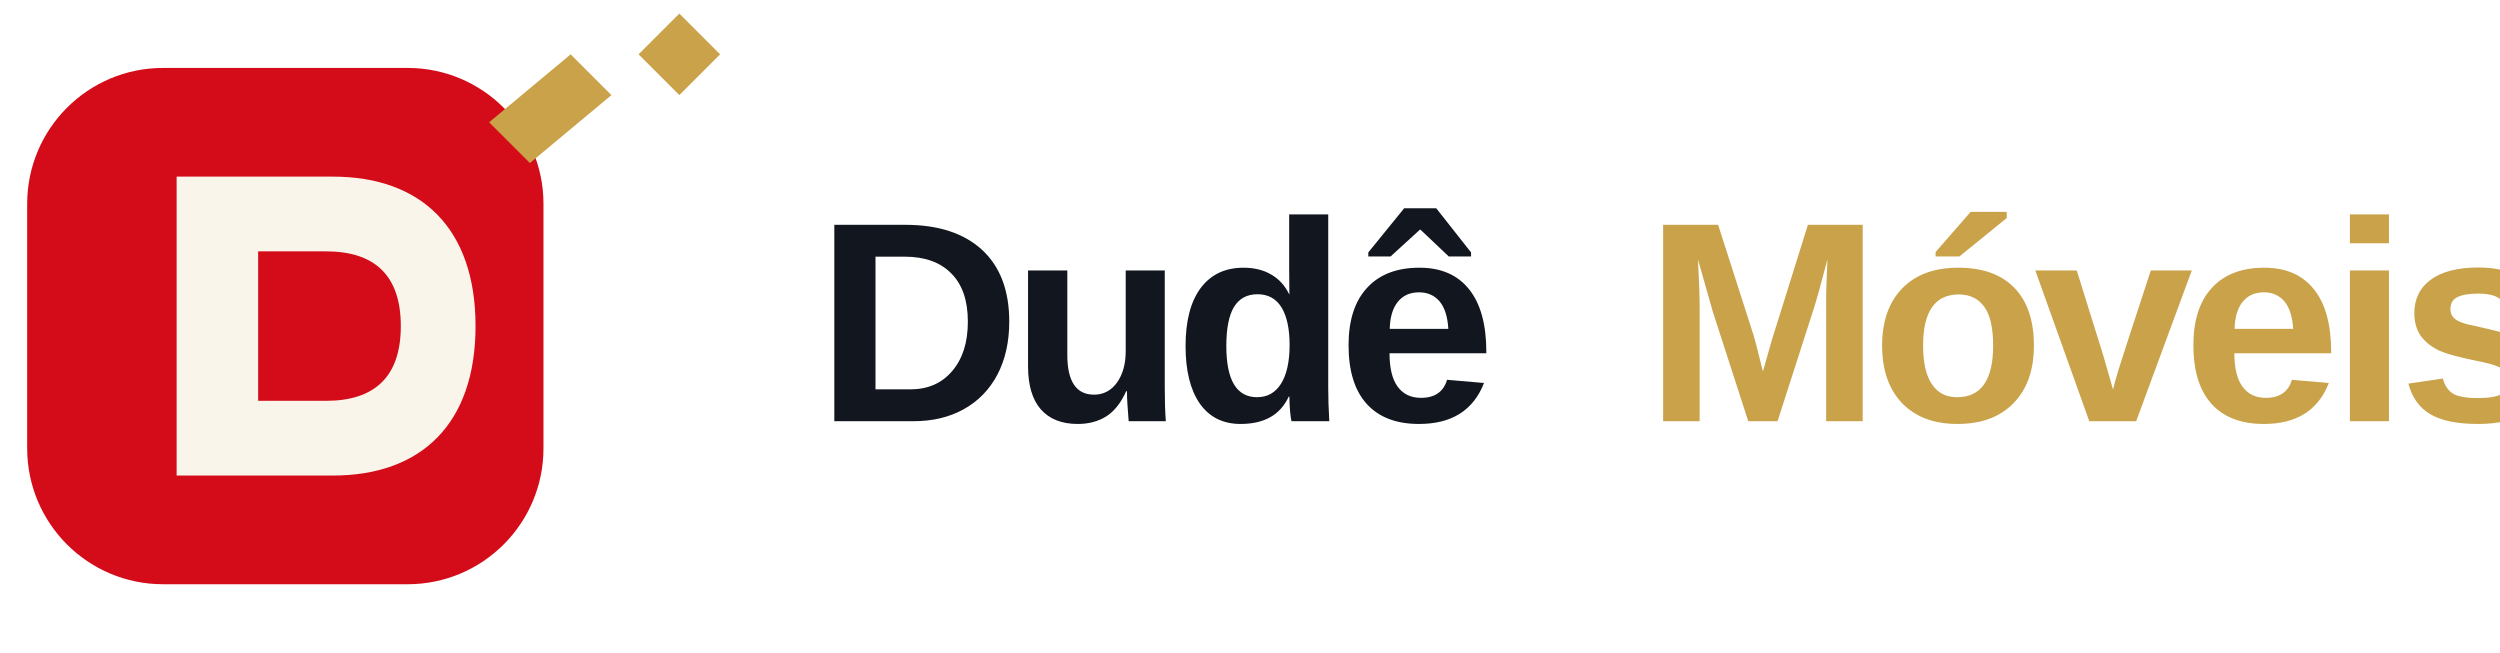
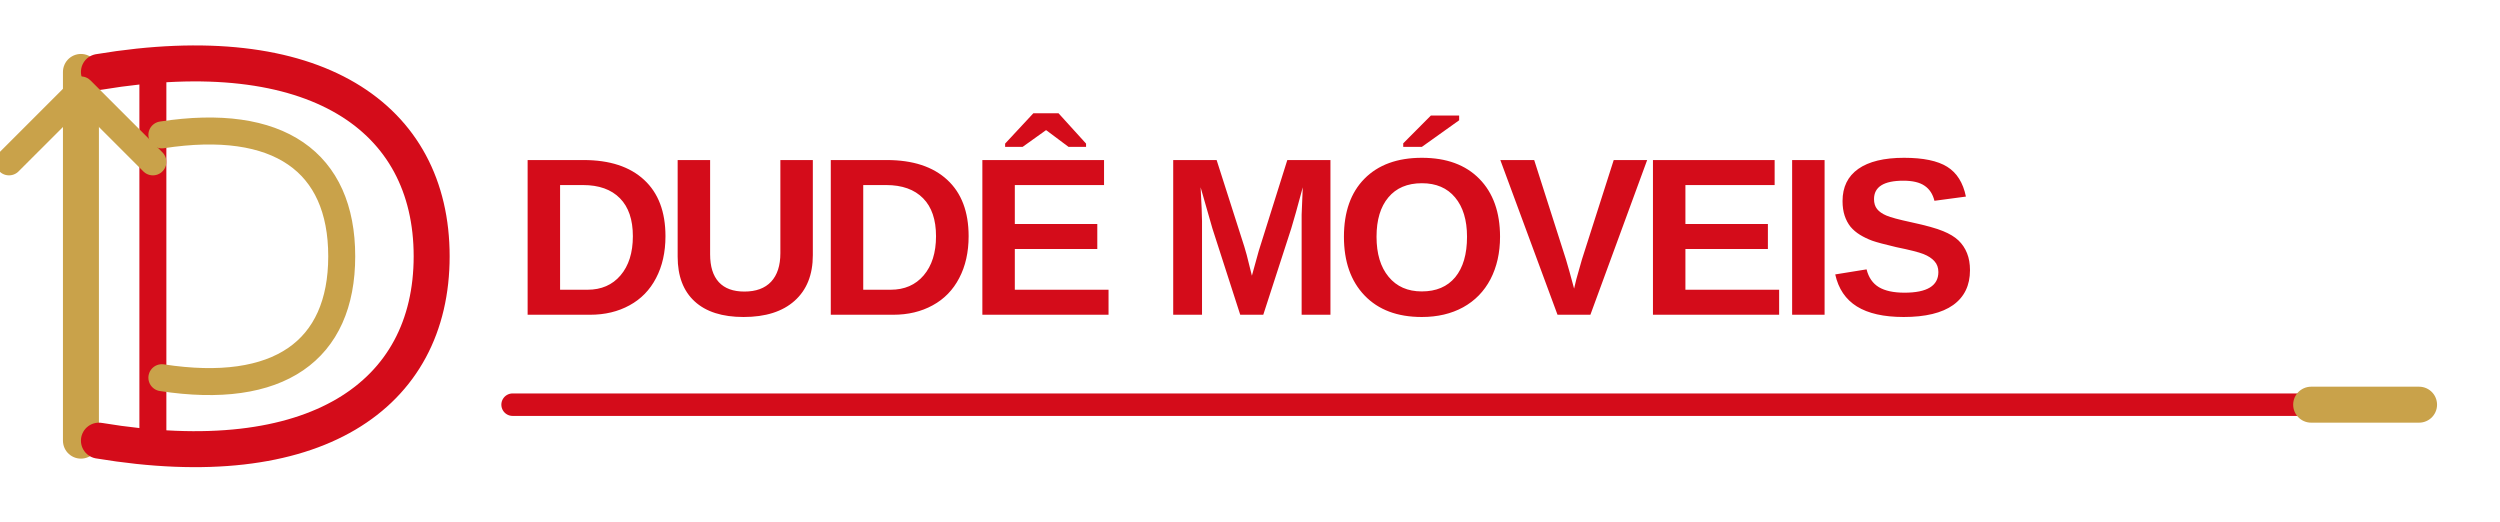
- <svg xmlns="http://www.w3.org/2000/svg" width="184" height="48" viewBox="0 0 184 48" fill="none">
-   <rect x="2" y="5" width="38" height="38" rx="10" fill="#D40C1A" />
-   <path d="M13 13V35H24.5C31 35 35 31.2 35 24C35 16.8 31 13 24.5 13H13ZM19 18.5H24C27.5 18.5 29.5 20.2 29.5 24C29.5 27.8 27.5 29.5 24 29.5H19V18.5Z" fill="#FAF5EA" />
-   <path d="M36 9L42 4L45 7L39 12L36 9Z" fill="#C9A24A" />
-   <path d="M47 4L50 1L53 4L50 7L47 4Z" fill="#C9A24A" />
-   <text x="60" y="31" fill="#11161F" font-family="Arial, Helvetica, sans-serif" font-size="21" font-weight="700" letter-spacing="-0.8">Dudê</text>
-   <text x="121" y="31" fill="#C9A24A" font-family="Arial, Helvetica, sans-serif" font-size="21" font-weight="700" letter-spacing="-0.8">Móveis</text>
+ <svg xmlns="http://www.w3.org/2000/svg" width="278" height="58" viewBox="0 0 278 58" fill="none">
+   <g stroke-linecap="round" stroke-linejoin="round">
+     <path d="M9 8V49" stroke="#C9A24A" stroke-width="4" />
+     <path d="M17 8V49" stroke="#D40C1A" stroke-width="3" />
+     <path d="M11 8C35 4 48 13 48 28.5C48 44 35 53 11 49" stroke="#D40C1A" stroke-width="4" />
+     <path d="M18 15C31 13 38 18 38 28.5C38 39 31 44 18 42" stroke="#C9A24A" stroke-width="3" />
+     <path d="M1 18L9 10L17 18" stroke="#C9A24A" stroke-width="3" />
+   </g>
+   <text x="57" y="35" fill="#D40C1A" font-family="Arial, Helvetica, sans-serif" font-size="25" font-weight="800" letter-spacing="-1.2">DUDÊ MÓVEIS</text>
+   <path d="M57 45H265" stroke="#D40C1A" stroke-width="2.5" stroke-linecap="round" />
+   <path d="M257 45L269 45" stroke="#C9A24A" stroke-width="4" stroke-linecap="round" />
</svg>
